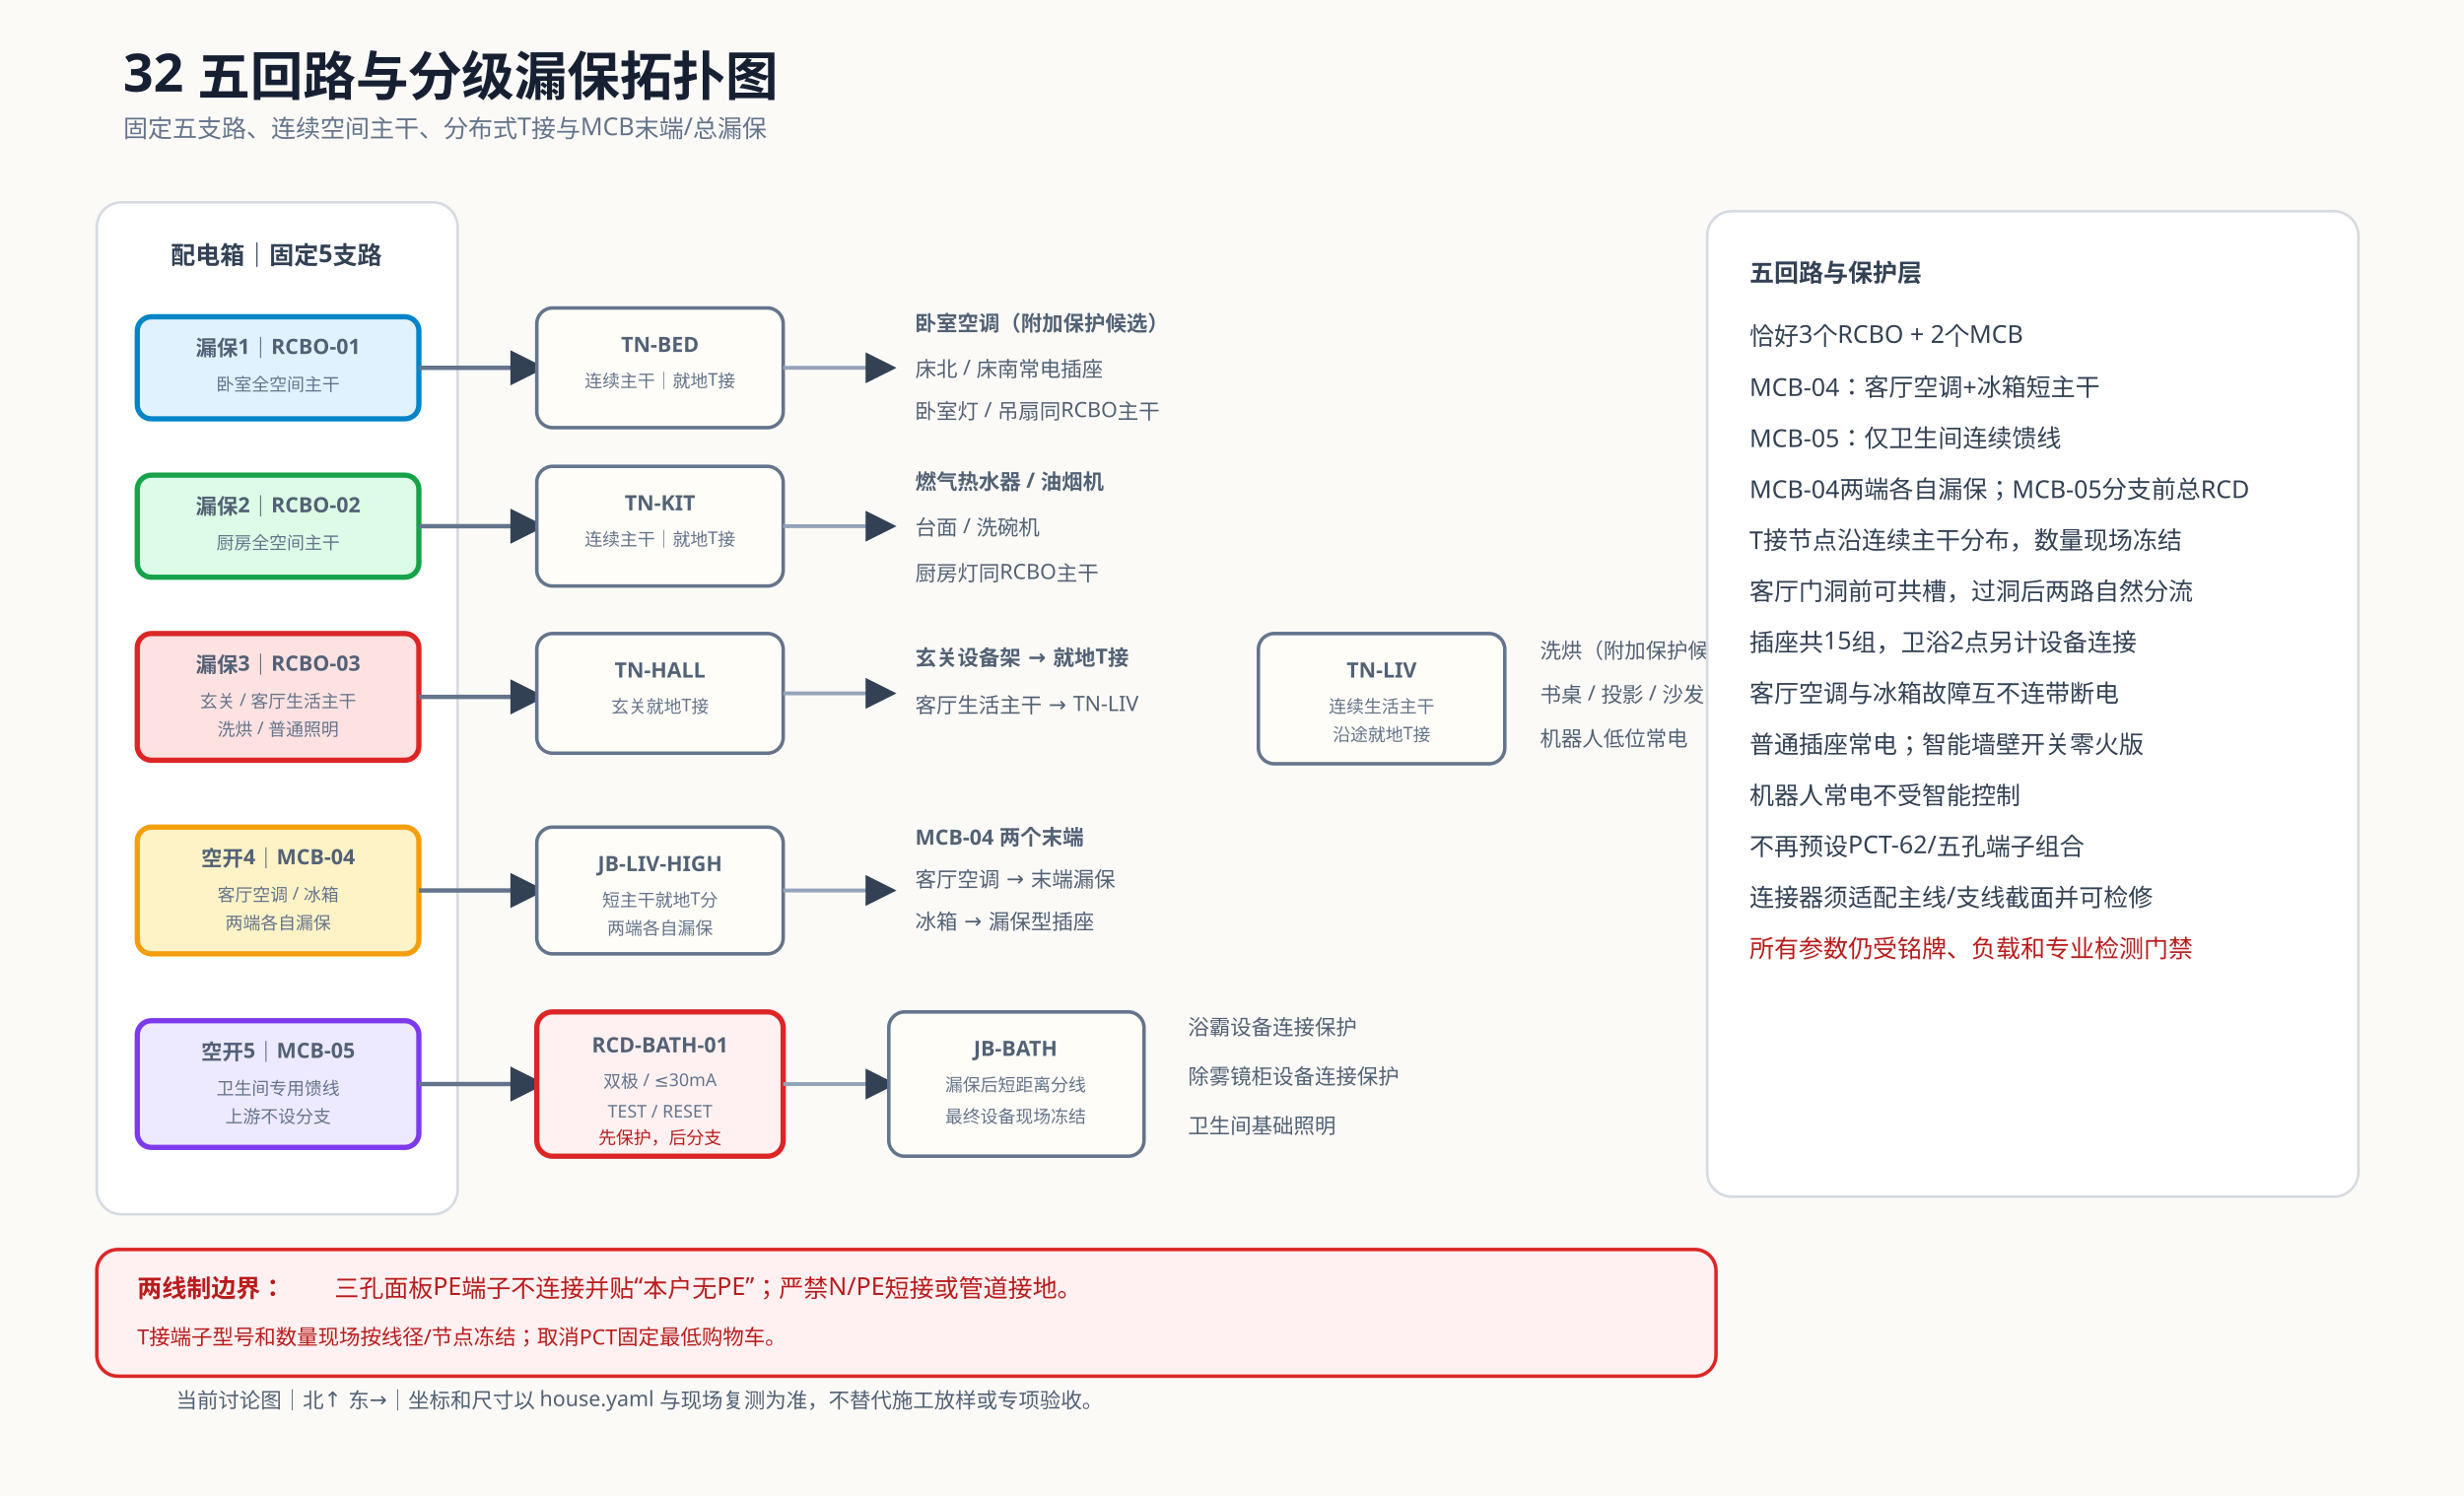
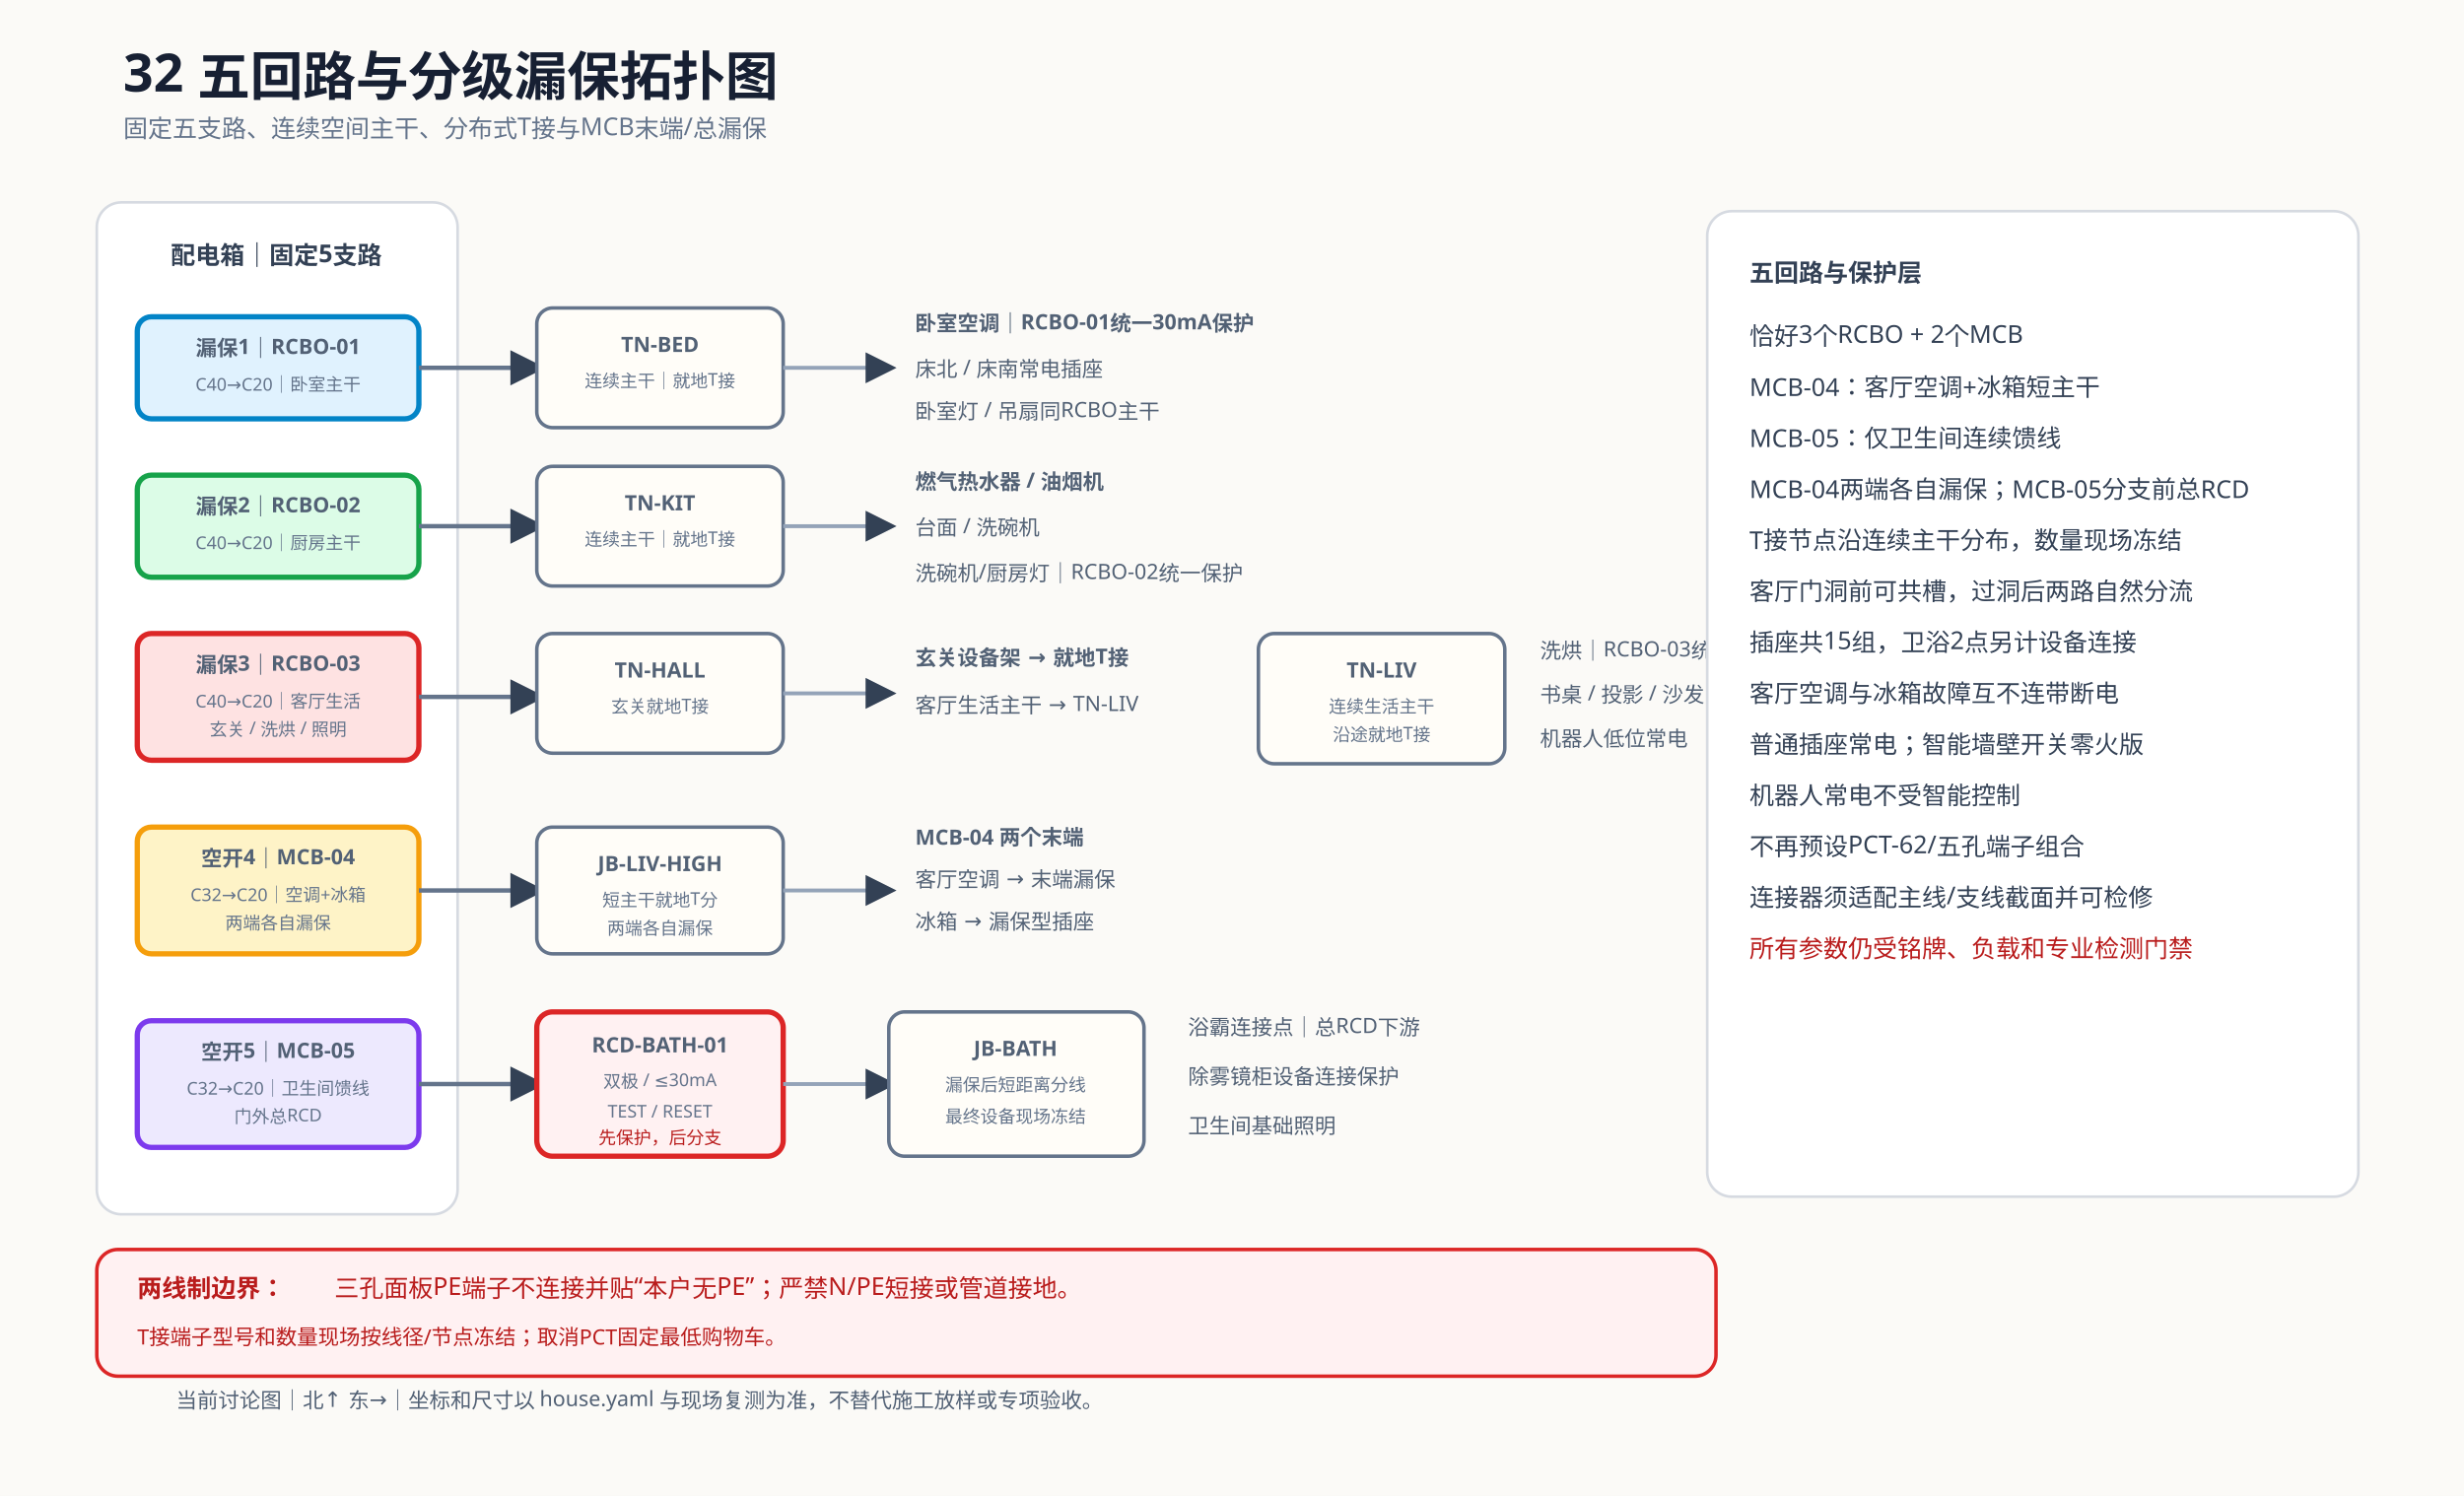
<svg xmlns="http://www.w3.org/2000/svg" width="1400" height="850" viewBox="0 0 1400 850" data-diagram-role="electrical-topology" role="img">
  <defs>
    <pattern id="hatch" width="12" height="12" patternUnits="userSpaceOnUse" patternTransform="rotate(45)">
      <rect width="12" height="12" fill="#f1f5f9" />
      <line y2="12" stroke="#cbd5e1" stroke-width="4" />
    </pattern>
    <pattern id="danger" width="10" height="10" patternUnits="userSpaceOnUse" patternTransform="rotate(45)">
      <rect width="10" height="10" fill="#fff1f2" />
      <line y2="10" stroke="#fecaca" stroke-width="3" />
    </pattern>
    <marker id="arrow" markerWidth="8" markerHeight="8" refX="6" refY="4" orient="auto">
      <path d="M0 0L8 4 0 8z" fill="#334155" />
    </marker>
    <marker id="blue-arrow" markerWidth="8" markerHeight="8" refX="6" refY="4" orient="auto">
      <path d="M0 0L8 4 0 8z" fill="#2563eb" />
    </marker>
    <style>
    text{font-family:"Source Han Sans SC","Heiti SC","Arial Unicode MS",sans-serif}
    .wall{fill:none;stroke:#1f2937;stroke-width:7;stroke-linecap:square;stroke-linejoin:miter}
    .iw{fill:none;stroke:#475569;stroke-width:5;stroke-linecap:square}
    .win{stroke:#0284c7;stroke-width:8}.winc{stroke:#e0f2fe;stroke-width:2.5}
    .title{font-size:30px;font-weight:750;fill:#172033}.subtitle{font-size:14px;fill:#64748b}
    .room{font-size:18px;font-weight:750;fill:#334155;text-anchor:middle}.roomsub{font-size:12px;fill:#64748b;text-anchor:middle}
    .note{font-size:14px;fill:#334155}.small{font-size:12px;fill:#526175}.micro{font-size:10px;fill:#64748b}
    .panel{fill:#fff;stroke:#d6dae1;stroke-width:1.5}.fixed{fill:#fffdf8;stroke:#64748b;stroke-width:2}
    .planned{fill:#fff7ed;stroke:#f97316;stroke-width:2;stroke-dasharray:7 5}
    .water{fill:none;stroke:#0284c7;stroke-width:4}.hot{fill:none;stroke:#dc2626;stroke-width:4}
    .drain{fill:none;stroke:#0f766e;stroke-width:5}.gas{fill:none;stroke:#ea580c;stroke-width:4}
    .power{fill:none;stroke:#2563eb;stroke-width:3}.network{fill:none;stroke:#7c3aed;stroke-width:3;stroke-dasharray:7 5}
    .danger{fill:#fff1f2;stroke:#dc2626;stroke-width:2}.cat{fill:none;stroke:#16a34a;stroke-width:6;stroke-dasharray:8 5}
    .dim{fill:none;stroke:#64748b;stroke-width:1.5}.dimtext{font-size:12px;fill:#475569;text-anchor:middle}
    .center{text-anchor:middle}.bold{font-weight:700}.orange{fill:#c2410c}.red{fill:#b91c1c}.blue{fill:#1d4ed8}.green{fill:#15803d}.purple{fill:#6d28d9}
  </style>
  </defs>
  <rect width="1400" height="850" fill="#fbfaf7" />
  <text x="70" y="52" class="title">32 五回路与分级漏保拓扑图</text>
  <text x="70" y="78" class="subtitle">固定五支路、连续空间主干、分布式T接与MCB末端/总漏保</text>
  <rect x="55" y="115" width="205" height="575" rx="14" class="panel" />
  <text x="157" y="150" class="note bold center">配电箱｜固定5支路</text>
  <g data-circuit="RCBO-01">
    <rect x="78" y="180" width="160" height="58" rx="8" fill="#e0f2fe" stroke="#0284c7" stroke-width="3" />
    <text x="158" y="202" class="small bold center">漏保1｜RCBO-01</text>
-     <text x="158" y="222" class="micro center">卧室全空间主干</text>
+     <text x="158" y="222" class="micro center">C40→C20｜卧室主干</text>
  </g>
  <g data-circuit="RCBO-02">
    <rect x="78" y="270" width="160" height="58" rx="8" fill="#dcfce7" stroke="#16a34a" stroke-width="3" />
    <text x="158" y="292" class="small bold center">漏保2｜RCBO-02</text>
-     <text x="158" y="312" class="micro center">厨房全空间主干</text>
+     <text x="158" y="312" class="micro center">C40→C20｜厨房主干</text>
  </g>
  <g data-circuit="RCBO-03">
    <rect x="78" y="360" width="160" height="72" rx="8" fill="#fee2e2" stroke="#dc2626" stroke-width="3" />
    <text x="158" y="382" class="small bold center">漏保3｜RCBO-03</text>
-     <text x="158" y="402" class="micro center">玄关 / 客厅生活主干</text>
-     <text x="158" y="418" class="micro center">洗烘 / 普通照明</text>
+     <text x="158" y="402" class="micro center">C40→C20｜客厅生活</text>
+     <text x="158" y="418" class="micro center">玄关 / 洗烘 / 照明</text>
  </g>
  <g data-circuit="MCB-04">
    <rect x="78" y="470" width="160" height="72" rx="8" fill="#fef3c7" stroke="#f59e0b" stroke-width="3" />
    <text x="158" y="492" class="small bold center">空开4｜MCB-04</text>
-     <text x="158" y="512" class="micro center">客厅空调 / 冰箱</text>
+     <text x="158" y="512" class="micro center">C32→C20｜空调+冰箱</text>
    <text x="158" y="528" class="micro center">两端各自漏保</text>
  </g>
  <g data-circuit="MCB-05">
    <rect x="78" y="580" width="160" height="72" rx="8" fill="#ede9fe" stroke="#7c3aed" stroke-width="3" />
    <text x="158" y="602" class="small bold center">空开5｜MCB-05</text>
-     <text x="158" y="622" class="micro center">卫生间专用馈线</text>
-     <text x="158" y="638" class="micro center">上游不设分支</text>
+     <text x="158" y="622" class="micro center">C32→C20｜卫生间馈线</text>
+     <text x="158" y="638" class="micro center">门外总RCD</text>
  </g>
  <g fill="none" stroke="#64748b" stroke-width="2.5" marker-end="url(#arrow)">
    <path d="M238 209H305" />
    <path d="M238 299H305" />
    <path d="M238 396H305" />
    <path d="M238 506H305" />
    <path d="M238 616H305" />
  </g>
  <g data-branch-pattern="distributed" data-node-example="TN-BED">
    <rect x="305" y="175" width="140" height="68" rx="9" class="fixed" />
    <text x="375" y="200" class="small bold center">TN-BED</text>
    <text x="375" y="220" class="micro center">连续主干｜就地T接</text>
  </g>
  <g data-branch-pattern="distributed" data-node-example="TN-KIT">
    <rect x="305" y="265" width="140" height="68" rx="9" class="fixed" />
    <text x="375" y="290" class="small bold center">TN-KIT</text>
    <text x="375" y="310" class="micro center">连续主干｜就地T接</text>
  </g>
  <g data-branch-pattern="distributed" data-node-example="TN-HALL">
    <rect x="305" y="360" width="140" height="68" rx="9" class="fixed" />
    <text x="375" y="385" class="small bold center">TN-HALL</text>
    <text x="375" y="405" class="micro center">玄关就地T接</text>
  </g>
  <g data-junction="JB-LIV-HIGH" data-branch-pattern="endpoint-rcd">
    <rect x="305" y="470" width="140" height="72" rx="9" class="fixed" />
    <text x="375" y="495" class="small bold center">JB-LIV-HIGH</text>
    <text x="375" y="515" class="micro center">短主干就地T分</text>
    <text x="375" y="531" class="micro center">两端各自漏保</text>
  </g>
  <g data-device-protection="RCD-BATH-01">
    <rect x="305" y="575" width="140" height="82" rx="9" fill="#fff1f2" stroke="#dc2626" stroke-width="3" />
    <text x="375" y="598" class="small bold center">RCD-BATH-01</text>
    <text x="375" y="618" class="micro center">双极 / ≤30mA</text>
    <text x="375" y="635" class="micro center">TEST / RESET</text>
    <text x="375" y="650" class="micro red center">先保护，后分支</text>
  </g>
  <g fill="none" stroke="#94a3b8" stroke-width="2.2" marker-end="url(#arrow)">
    <path d="M445 209H505" />
    <path d="M445 299H505" />
    <path d="M445 394H505" />
    <path d="M445 506H505" />
    <path d="M445 616H505" />
  </g>
-   <text x="520" y="188" class="small bold" data-device-protection="SRCD-AC-BED">卧室空调（附加保护候选）</text>
+   <text x="520" y="188" class="small bold">卧室空调｜RCBO-01统一30mA保护</text>
  <text x="520" y="214" class="small">床北 / 床南常电插座</text>
  <text x="520" y="238" class="small">卧室灯 / 吊扇同RCBO主干</text>
  <text x="520" y="278" class="small bold">燃气热水器 / 油烟机</text>
  <text x="520" y="304" class="small">台面 / 洗碗机</text>
-   <text x="520" y="330" class="small" data-device-protection="SRCD-DISHWASHER">厨房灯同RCBO主干</text>
+   <text x="520" y="330" class="small">洗碗机/厨房灯｜RCBO-02统一保护</text>
  <text x="520" y="378" class="small bold">玄关设备架 → 就地T接</text>
  <text x="520" y="405" class="small">客厅生活主干 → TN-LIV</text>
  <g data-branch-pattern="distributed" data-node-example="TN-LIV">
    <rect x="715" y="360" width="140" height="74" rx="9" class="fixed" />
    <text x="785" y="385" class="small bold center">TN-LIV</text>
    <text x="785" y="405" class="micro center">连续生活主干</text>
    <text x="785" y="421" class="micro center">沿途就地T接</text>
  </g>
-   <text x="875" y="374" class="small" data-device-protection="SRCD-WASHER">洗烘（附加保护候选）</text>
+   <text x="875" y="374" class="small">洗烘｜RCBO-03统一30mA保护</text>
  <text x="875" y="399" class="small">书桌 / 投影 / 沙发</text>
  <text x="875" y="424" class="small">机器人低位常电</text>
  <text x="520" y="480" class="small bold">MCB-04 两个末端</text>
  <text x="520" y="504" class="small" data-device-protection="SRCD-AC-LIV">客厅空调 → 末端漏保</text>
  <text x="520" y="528" class="small" data-device-protection="SRCD-FRIDGE">冰箱 → 漏保型插座</text>
  <g data-junction="JB-BATH" data-bath-load-downstream="true">
    <rect x="505" y="575" width="145" height="82" rx="9" class="fixed" />
    <text x="577" y="600" class="small bold center">JB-BATH</text>
    <text x="577" y="620" class="micro center">漏保后短距离分线</text>
    <text x="577" y="638" class="micro center">最终设备现场冻结</text>
  </g>
-   <text x="675" y="588" class="small" data-device-protection="SRCD-BATH-HEATER">浴霸设备连接保护</text>
-   <text x="675" y="616" class="small" data-device-protection="SRCD-BATH-MIRROR">除雾镜柜设备连接保护</text>
+   <text x="675" y="588" class="small" data-device-connection="BATH-HEATER">浴霸连接点｜总RCD下游</text>
+   <text x="675" y="616" class="small" data-device-connection="BATH-MIRROR">除雾镜柜设备连接保护</text>
  <text x="675" y="644" class="small">卫生间基础照明</text>
  <rect x="55" y="710" width="920" height="72" rx="12" class="danger" />
  <text x="78" y="737" class="note red bold">两线制边界：</text>
  <text x="190" y="737" class="note red">三孔面板PE端子不连接并贴“本户无PE”；严禁N/PE短接或管道接地。</text>
  <text x="78" y="764" class="small red">T接端子型号和数量现场按线径/节点冻结；取消PCT固定最低购物车。</text>
  <rect x="970" y="120" width="370" height="560" rx="14" class="panel" />
  <text x="994" y="160" class="note bold">五回路与保护层</text>
  <text x="994" y="196" class="note">恰好3个RCBO + 2个MCB</text>
  <text x="994" y="225" class="note">MCB-04：客厅空调+冰箱短主干</text>
  <text x="994" y="254" class="note">MCB-05：仅卫生间连续馈线</text>
  <text x="994" y="283" class="note">MCB-04两端各自漏保；MCB-05分支前总RCD</text>
  <text x="994" y="312" class="note">T接节点沿连续主干分布，数量现场冻结</text>
  <text x="994" y="341" class="note">客厅门洞前可共槽，过洞后两路自然分流</text>
  <text x="994" y="370" class="note">插座共15组，卫浴2点另计设备连接</text>
  <text x="994" y="399" class="note">客厅空调与冰箱故障互不连带断电</text>
  <text x="994" y="428" class="note">普通插座常电；智能墙壁开关零火版</text>
  <text x="994" y="457" class="note">机器人常电不受智能控制</text>
  <text x="994" y="486" class="note">不再预设PCT-62/五孔端子组合</text>
  <text x="994" y="515" class="note">连接器须适配主线/支线截面并可检修</text>
  <text x="994" y="544" class="note red">所有参数仍受铭牌、负载和专业检测门禁</text>
  <text x="100" y="800" class="small">当前讨论图｜北↑ 东→｜坐标和尺寸以 house.yaml 与现场复测为准，不替代施工放样或专项验收。</text>
</svg>
